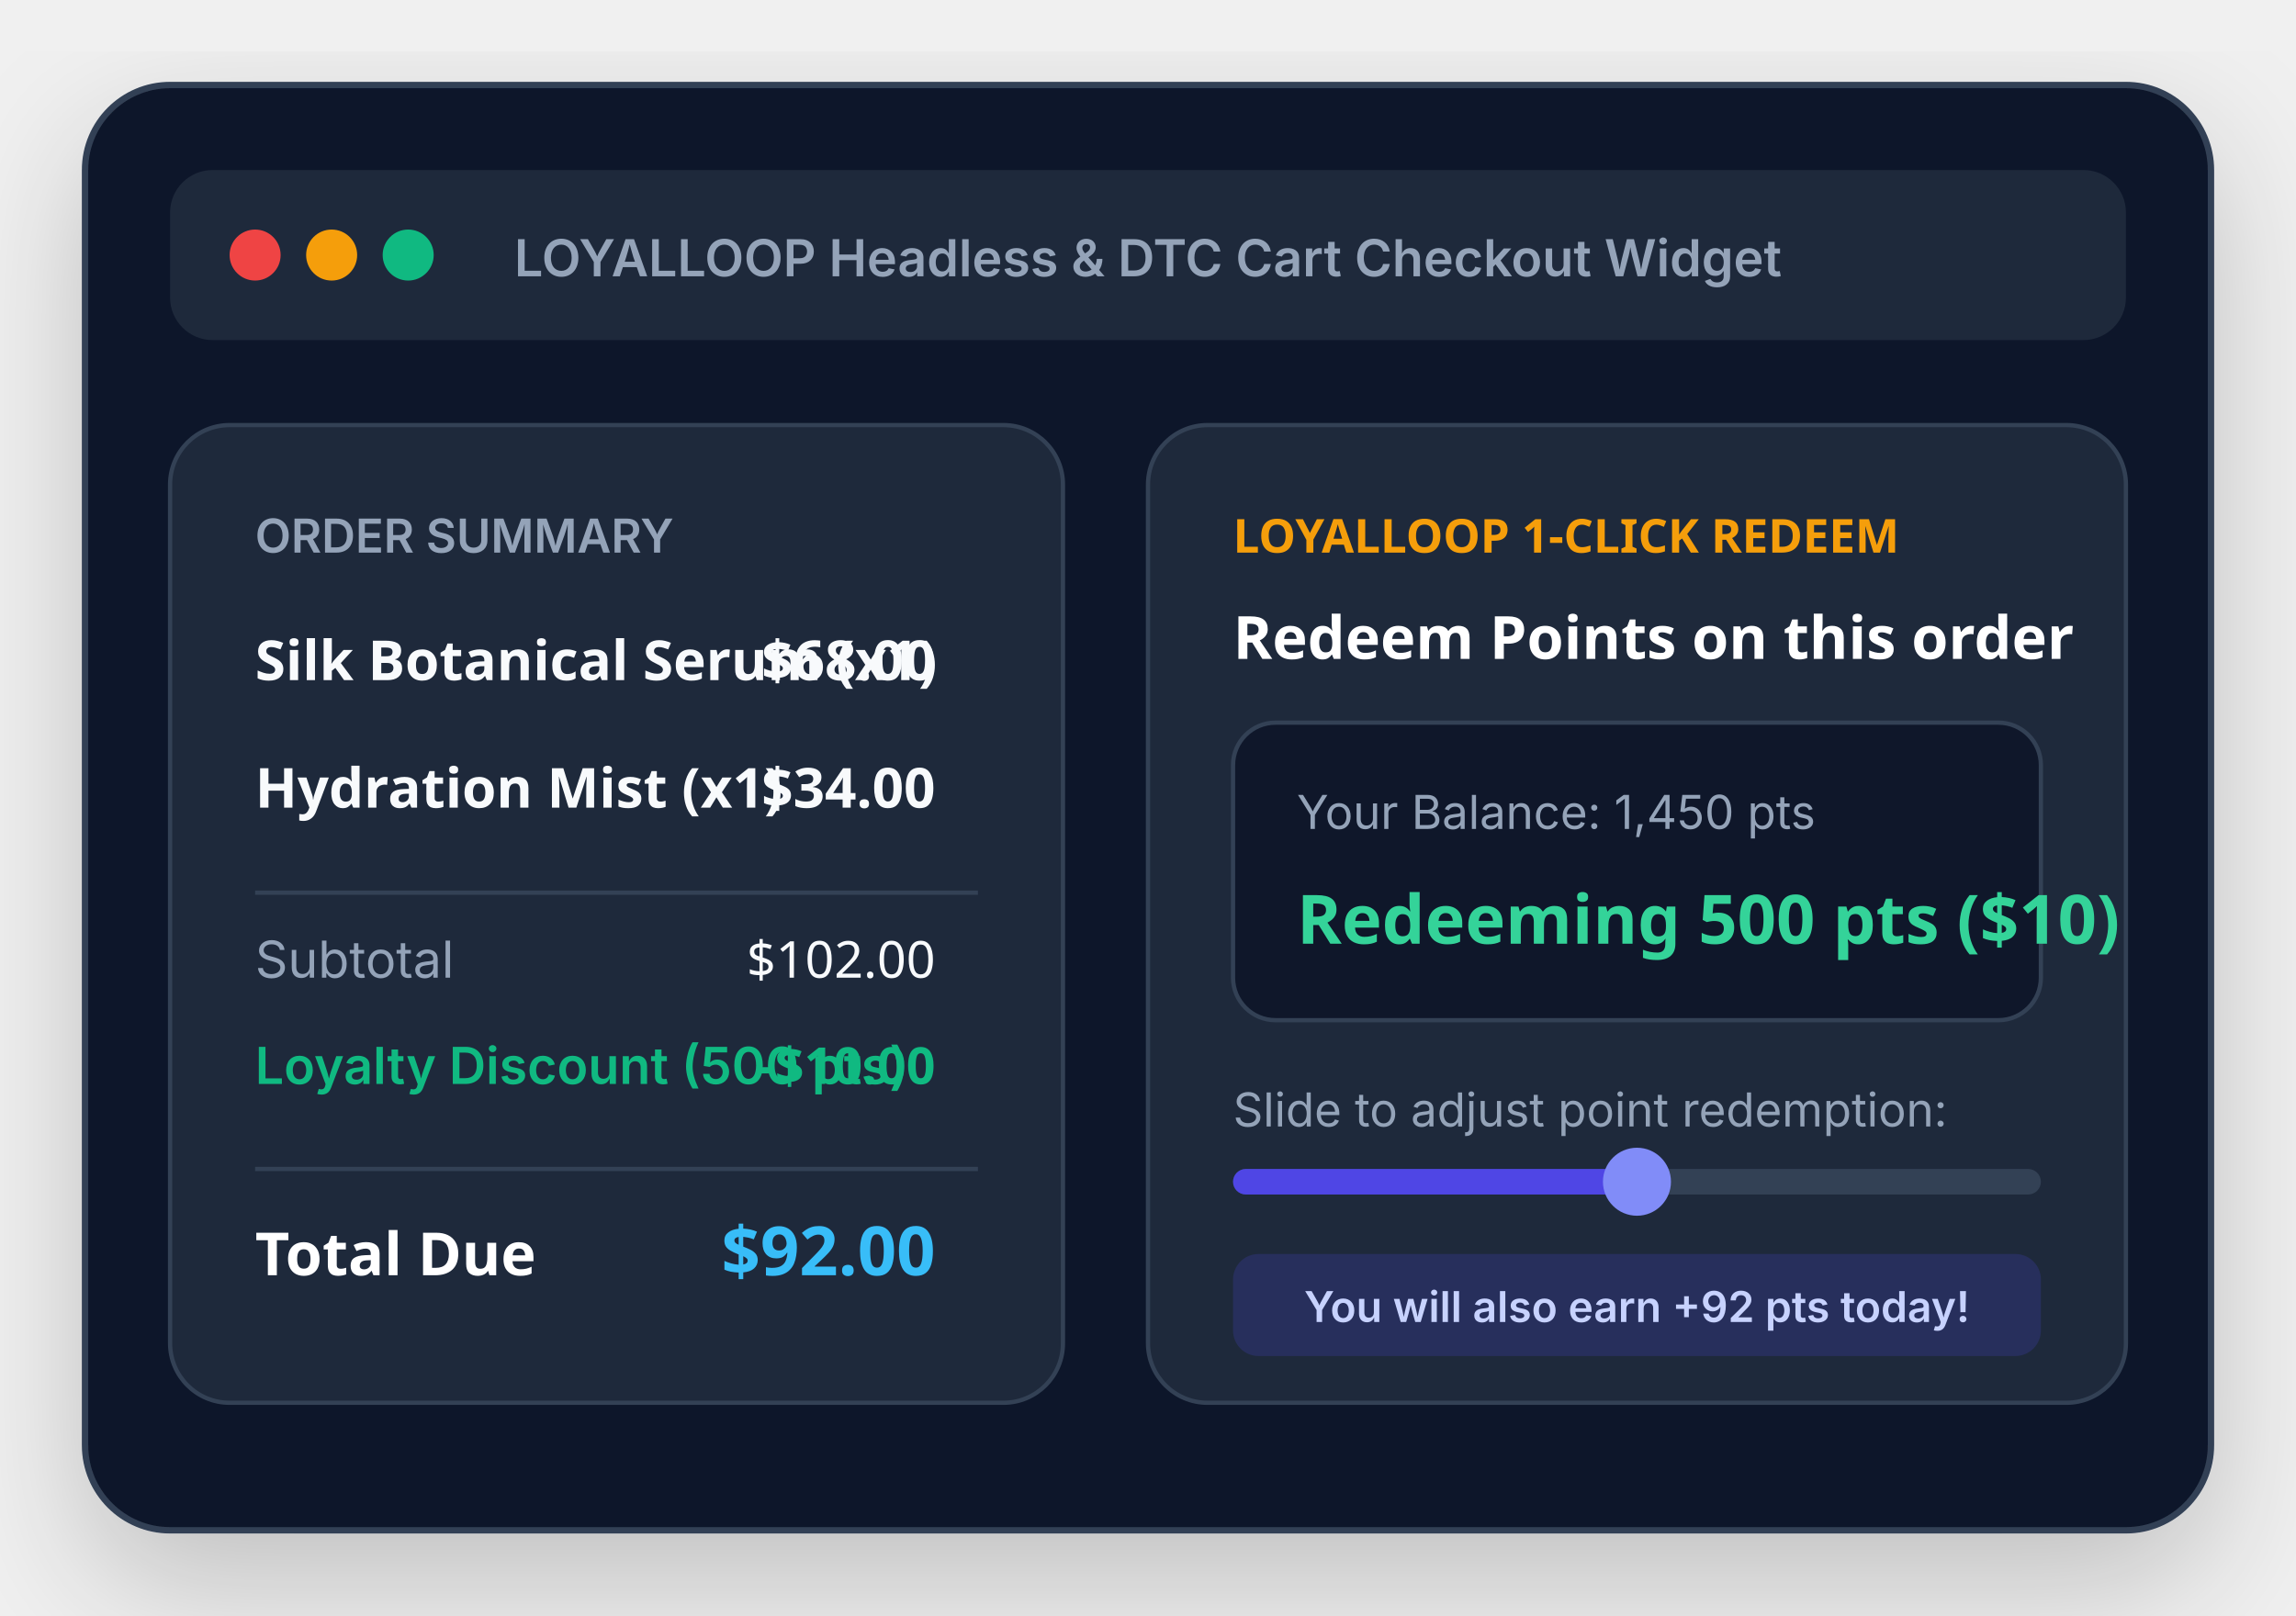
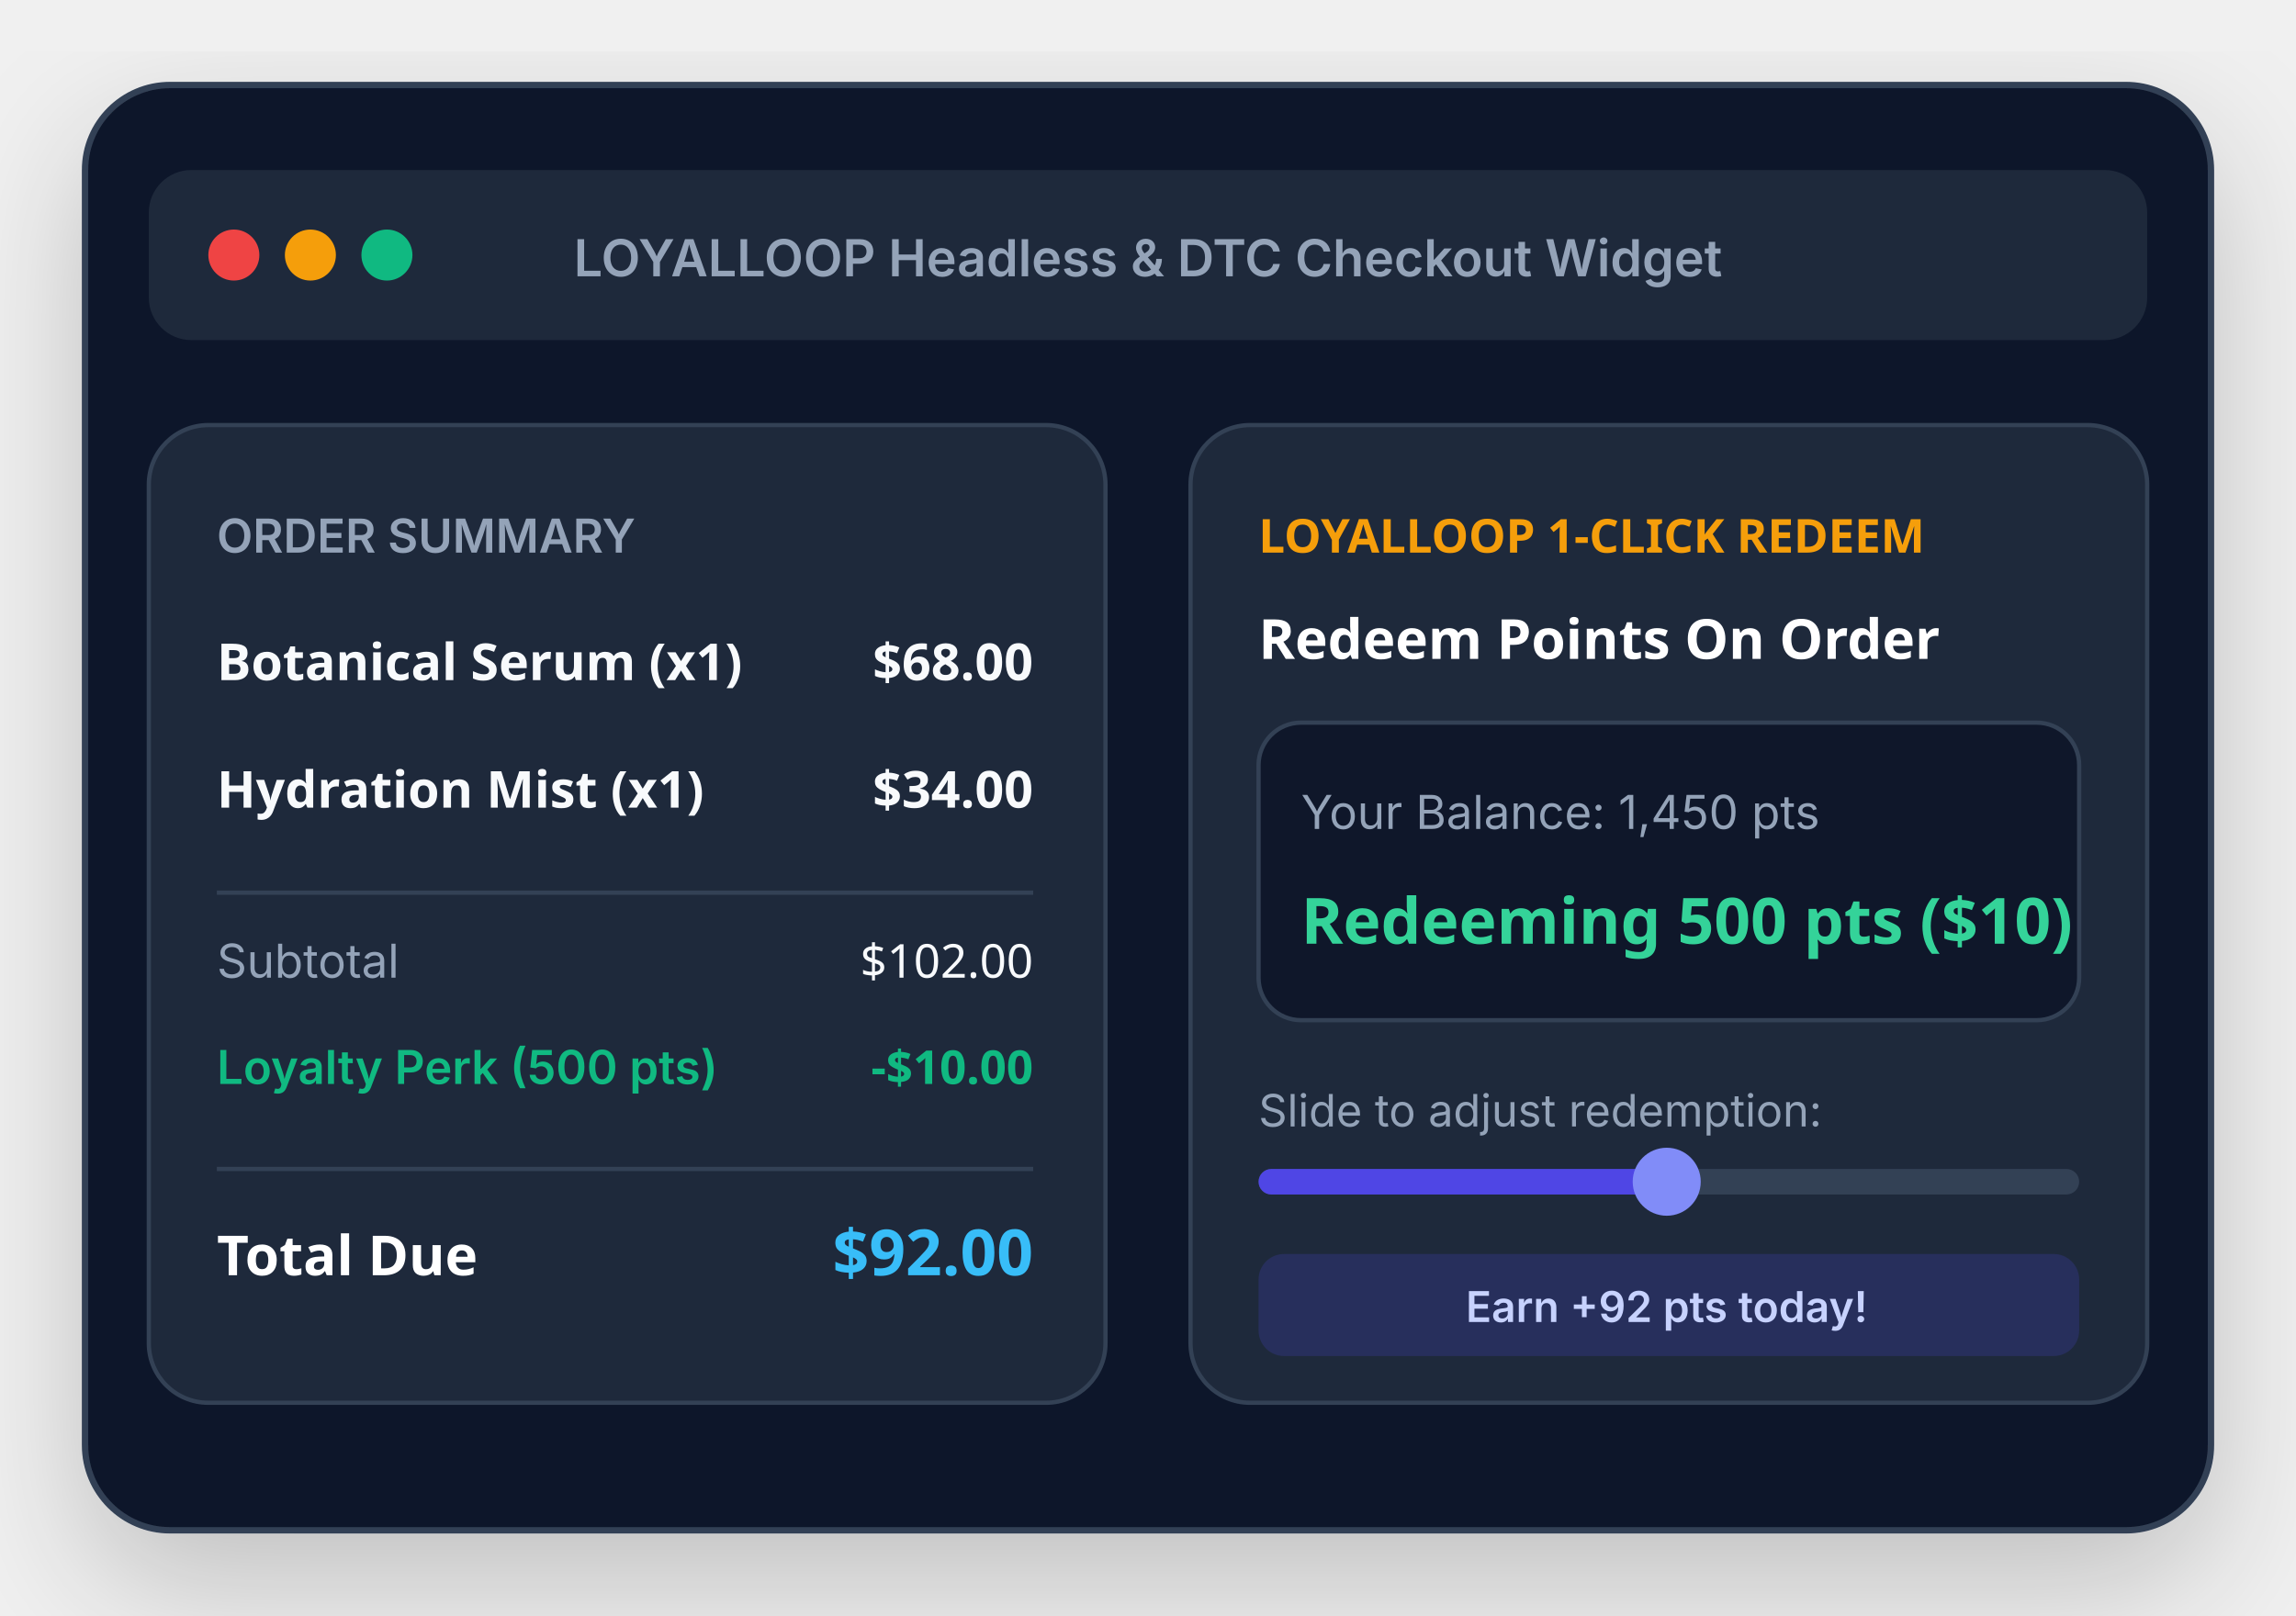
<svg xmlns="http://www.w3.org/2000/svg" viewBox="0 0 540 380" width="100%" height="100%" fill="none">
  <defs>
    <linearGradient id="ecomBg" x1="0%" y1="0%" x2="100%" y2="100%">
      <stop offset="0%" stop-color="#047857" />
      <stop offset="100%" stop-color="#064E3B" />
    </linearGradient>
    <filter id="ecomGlow" x="-10%" y="-10%" width="120%" height="120%">
      <feDropShadow dx="0" dy="12" stdDeviation="16" flood-color="#000000" flood-opacity="0.2" />
    </filter>
  </defs>
  <rect x="20" y="20" width="500" height="340" rx="20" fill="#0F172A" filter="url(#ecomGlow)" stroke="#334155" stroke-width="1.5" />
-   <rect x="40" y="40" width="460" height="40" rx="10" fill="#1E293B" />
-   <circle cx="60" cy="60" r="6" fill="#EF4444" />
-   <circle cx="78" cy="60" r="6" fill="#F59E0B" />
-   <circle cx="96" cy="60" r="6" fill="#10B981" />
-   <text x="270" y="65" fill="#94A3B8" font-family="'Inter', sans-serif" font-size="12" font-weight="600" text-anchor="middle">LOYALLOOP Headless &amp; DTC Cart Checkout Widget</text>
-   <g transform="translate(40, 100)">
-     <rect width="210" height="230" rx="14" fill="#1E293B" stroke="#334155" stroke-width="1" />
-     <text x="20" y="30" fill="#94A3B8" font-family="'Inter', sans-serif" font-size="11" font-weight="600">ORDER SUMMARY</text>
-     <text x="20" y="60" fill="#F8FAFC" font-family="'Plus Jakarta Sans', sans-serif" font-size="13" font-weight="600">Silk Botanical Serum (x1)</text>
-     <text x="180" y="60" fill="#F8FAFC" font-family="'Space Grotesk', sans-serif" font-size="13" font-weight="700" text-anchor="end">$68.00</text>
-     <text x="20" y="90" fill="#F8FAFC" font-family="'Plus Jakarta Sans', sans-serif" font-size="13" font-weight="600">Hydration Mist (x1)</text>
-     <text x="180" y="90" fill="#F8FAFC" font-family="'Space Grotesk', sans-serif" font-size="13" font-weight="700" text-anchor="end">$34.00</text>
-     <line x1="20" y1="110" x2="190" y2="110" stroke="#334155" stroke-width="1" />
-     <text x="20" y="130" fill="#94A3B8" font-family="'Inter', sans-serif" font-size="12">Subtotal</text>
-     <text x="180" y="130" fill="#F8FAFC" font-family="'Space Grotesk', sans-serif" font-size="12" text-anchor="end">$102.00</text>
-     <text x="20" y="155" fill="#10B981" font-family="'Inter', sans-serif" font-size="12" font-weight="600">Loyalty Discount (500 pts)</text>
-     <text x="180" y="155" fill="#10B981" font-family="'Space Grotesk', sans-serif" font-size="12" font-weight="700" text-anchor="end">-$10.00</text>
-     <line x1="20" y1="175" x2="190" y2="175" stroke="#334155" stroke-width="1" />
-     <text x="20" y="200" fill="#FFFFFF" font-family="'Plus Jakarta Sans', sans-serif" font-size="14" font-weight="700">Total Due</text>
-     <text x="180" y="200" fill="#38BDF8" font-family="'Space Grotesk', sans-serif" font-size="16" font-weight="800" text-anchor="end">$92.00</text>
+   <rect x="35" y="40" width="470" height="40" rx="10" fill="#1E293B" />
+   <circle cx="55" cy="60" r="6" fill="#EF4444" />
+   <circle cx="73" cy="60" r="6" fill="#F59E0B" />
+   <circle cx="91" cy="60" r="6" fill="#10B981" />
+   <text x="270" y="65" fill="#94A3B8" font-family="'Inter', sans-serif" font-size="12" font-weight="600" text-anchor="middle">LOYALLOOP Headless &amp; DTC Checkout Widget</text>
+   <g transform="translate(35, 100)">
+     <rect width="225" height="230" rx="14" fill="#1E293B" stroke="#334155" stroke-width="1" />
+     <text x="16" y="30" fill="#94A3B8" font-family="'Inter', sans-serif" font-size="11" font-weight="600">ORDER SUMMARY</text>
+     <text x="16" y="60" fill="#F8FAFC" font-family="'Plus Jakarta Sans', sans-serif" font-size="12" font-weight="600">Botanical Serum (x1)</text>
+     <text x="208" y="60" fill="#F8FAFC" font-family="'Space Grotesk', sans-serif" font-size="12" font-weight="700" text-anchor="end">$68.00</text>
+     <text x="16" y="90" fill="#F8FAFC" font-family="'Plus Jakarta Sans', sans-serif" font-size="12" font-weight="600">Hydration Mist (x1)</text>
+     <text x="208" y="90" fill="#F8FAFC" font-family="'Space Grotesk', sans-serif" font-size="12" font-weight="700" text-anchor="end">$34.00</text>
+     <line x1="16" y1="110" x2="208" y2="110" stroke="#334155" stroke-width="1" />
+     <text x="16" y="130" fill="#94A3B8" font-family="'Inter', sans-serif" font-size="11">Subtotal</text>
+     <text x="208" y="130" fill="#F8FAFC" font-family="'Space Grotesk', sans-serif" font-size="11" text-anchor="end">$102.00</text>
+     <text x="16" y="155" fill="#10B981" font-family="'Inter', sans-serif" font-size="11" font-weight="600">Loyalty Perk (500 pts)</text>
+     <text x="208" y="155" fill="#10B981" font-family="'Space Grotesk', sans-serif" font-size="11" font-weight="700" text-anchor="end">-$10.00</text>
+     <line x1="16" y1="175" x2="208" y2="175" stroke="#334155" stroke-width="1" />
+     <text x="16" y="200" fill="#FFFFFF" font-family="'Plus Jakarta Sans', sans-serif" font-size="13" font-weight="700">Total Due</text>
+     <text x="208" y="200" fill="#38BDF8" font-family="'Space Grotesk', sans-serif" font-size="15" font-weight="800" text-anchor="end">$92.00</text>
  </g>
-   <g transform="translate(270, 100)">
-     <rect width="230" height="230" rx="14" fill="#1E293B" stroke="#334155" stroke-width="1" />
-     <text x="20" y="30" fill="#F59E0B" font-family="'Space Grotesk', sans-serif" font-size="11" font-weight="700">LOYALLOOP 1-CLICK REDEEM</text>
-     <text x="20" y="55" fill="#FFFFFF" font-family="'Plus Jakarta Sans', sans-serif" font-size="14" font-weight="700">Redeem Points on this order</text>
-     <rect x="20" y="70" width="190" height="70" rx="10" fill="#0F172A" stroke="#334155" stroke-width="1" />
-     <text x="35" y="95" fill="#94A3B8" font-family="'Inter', sans-serif" font-size="11">Your Balance: 1,450 pts</text>
-     <text x="35" y="122" fill="#34D399" font-family="'Space Grotesk', sans-serif" font-size="16" font-weight="700">Redeeming 500 pts ($10)</text>
-     <text x="20" y="165" fill="#94A3B8" font-family="'Inter', sans-serif" font-size="11">Slide to adjust point redemption:</text>
-     <rect x="20" y="175" width="190" height="6" rx="3" fill="#334155" />
-     <rect x="20" y="175" width="95" height="6" rx="3" fill="#4F46E5" />
-     <circle cx="115" cy="178" r="8" fill="#818CF8" />
-     <rect x="20" y="195" width="190" height="24" rx="6" fill="#4F46E5" fill-opacity="0.2" />
-     <text x="115" y="211" fill="#C7D2FE" font-family="'Inter', sans-serif" font-size="10" font-weight="600" text-anchor="middle">You will also earn +92 pts today!</text>
+   <g transform="translate(280, 100)">
+     <rect width="225" height="230" rx="14" fill="#1E293B" stroke="#334155" stroke-width="1" />
+     <text x="16" y="30" fill="#F59E0B" font-family="'Space Grotesk', sans-serif" font-size="11" font-weight="700">LOYALLOOP 1-CLICK REDEEM</text>
+     <text x="16" y="55" fill="#FFFFFF" font-family="'Plus Jakarta Sans', sans-serif" font-size="13" font-weight="700">Redeem Points On Order</text>
+     <rect x="16" y="70" width="193" height="70" rx="10" fill="#0F172A" stroke="#334155" stroke-width="1" />
+     <text x="26" y="95" fill="#94A3B8" font-family="'Inter', sans-serif" font-size="11">Your Balance: 1,450 pts</text>
+     <text x="26" y="122" fill="#34D399" font-family="'Space Grotesk', sans-serif" font-size="15" font-weight="700">Redeeming 500 pts ($10)</text>
+     <text x="16" y="165" fill="#94A3B8" font-family="'Inter', sans-serif" font-size="10.5">Slide to adjust redemption:</text>
+     <rect x="16" y="175" width="193" height="6" rx="3" fill="#334155" />
+     <rect x="16" y="175" width="96" height="6" rx="3" fill="#4F46E5" />
+     <circle cx="112" cy="178" r="8" fill="#818CF8" />
+     <rect x="16" y="195" width="193" height="24" rx="6" fill="#4F46E5" fill-opacity="0.2" />
+     <text x="112" y="211" fill="#C7D2FE" font-family="'Inter', sans-serif" font-size="10" font-weight="600" text-anchor="middle">Earn +92 pts today!</text>
  </g>
</svg>
